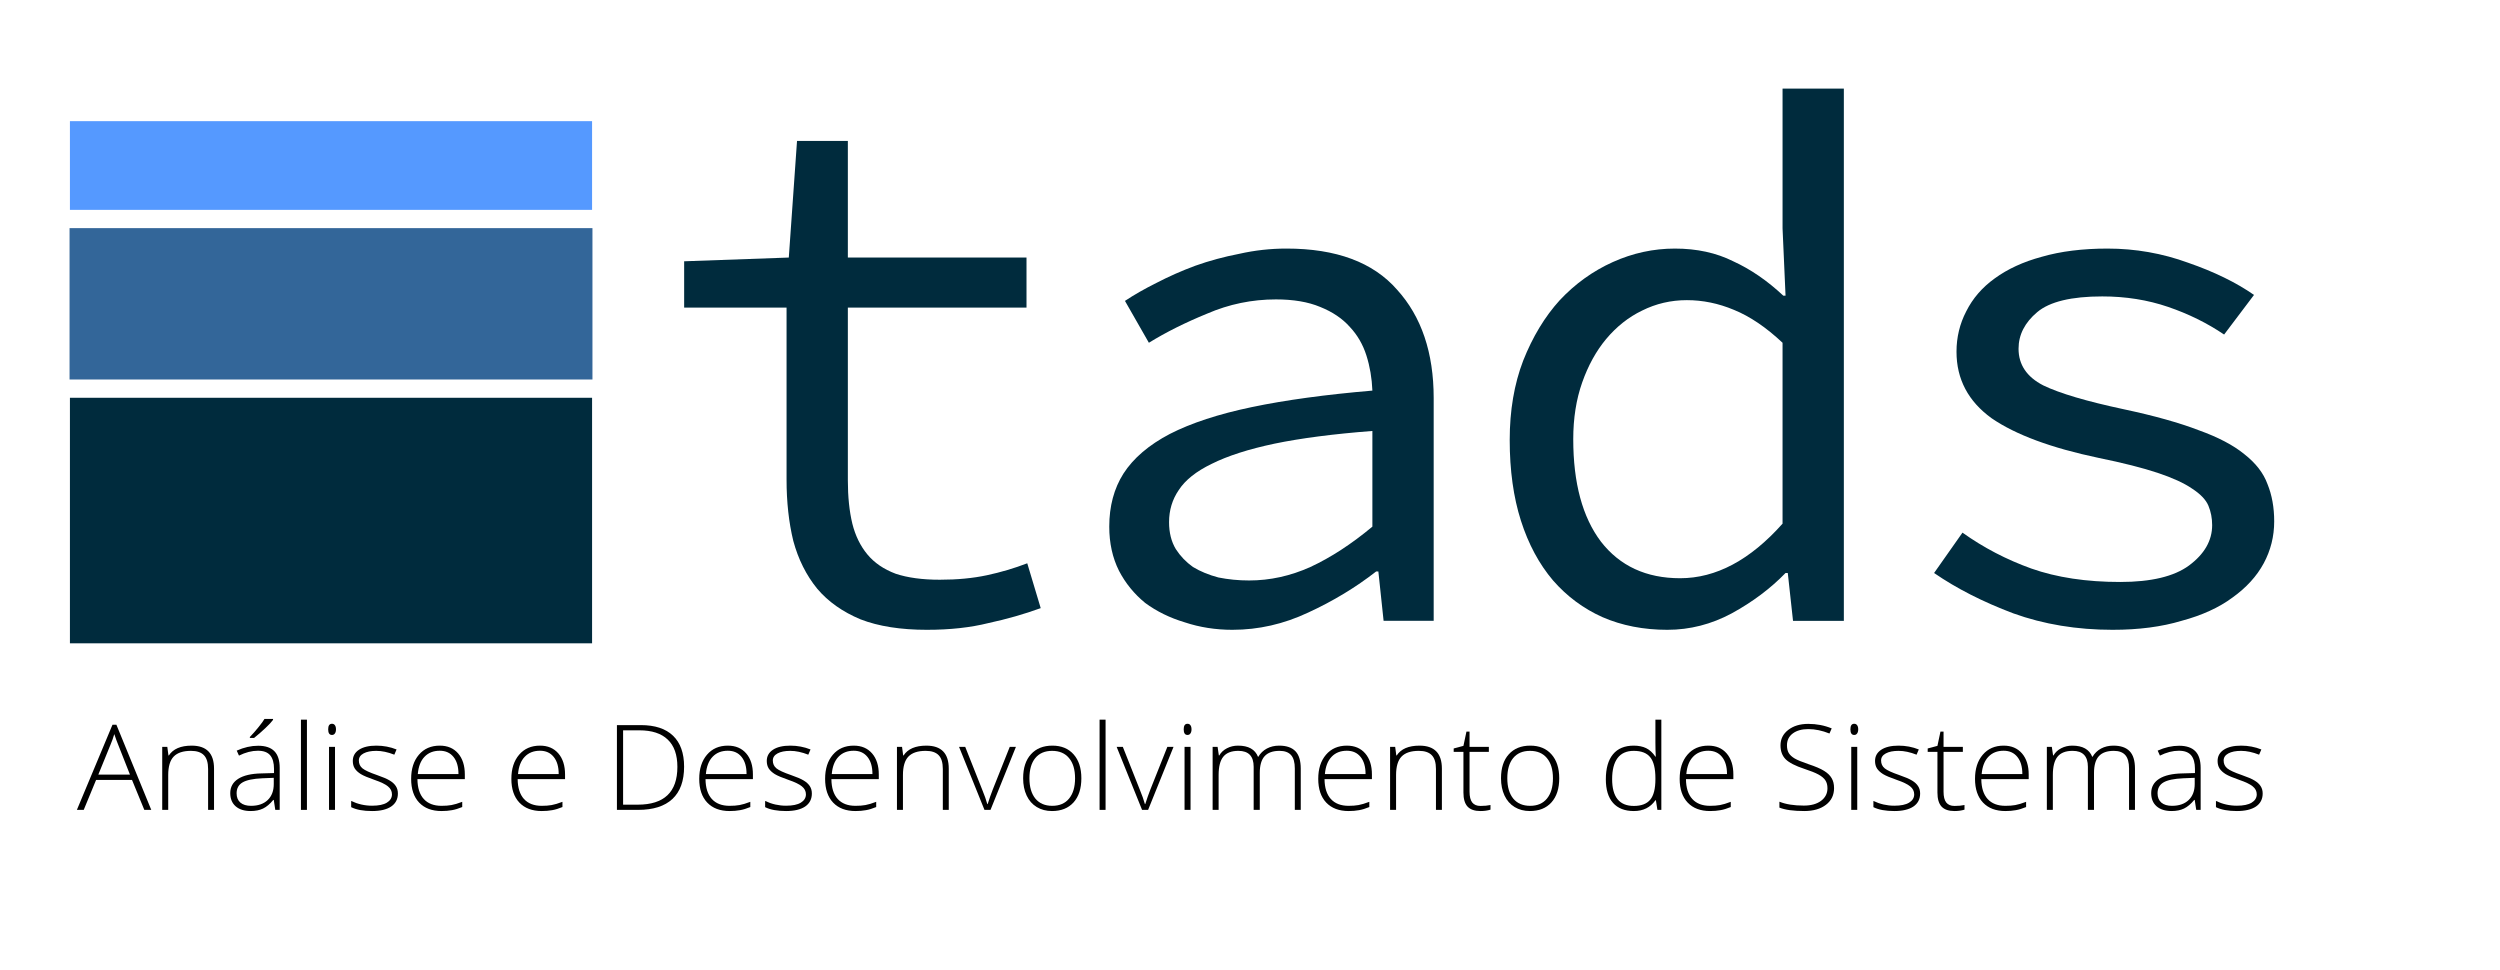
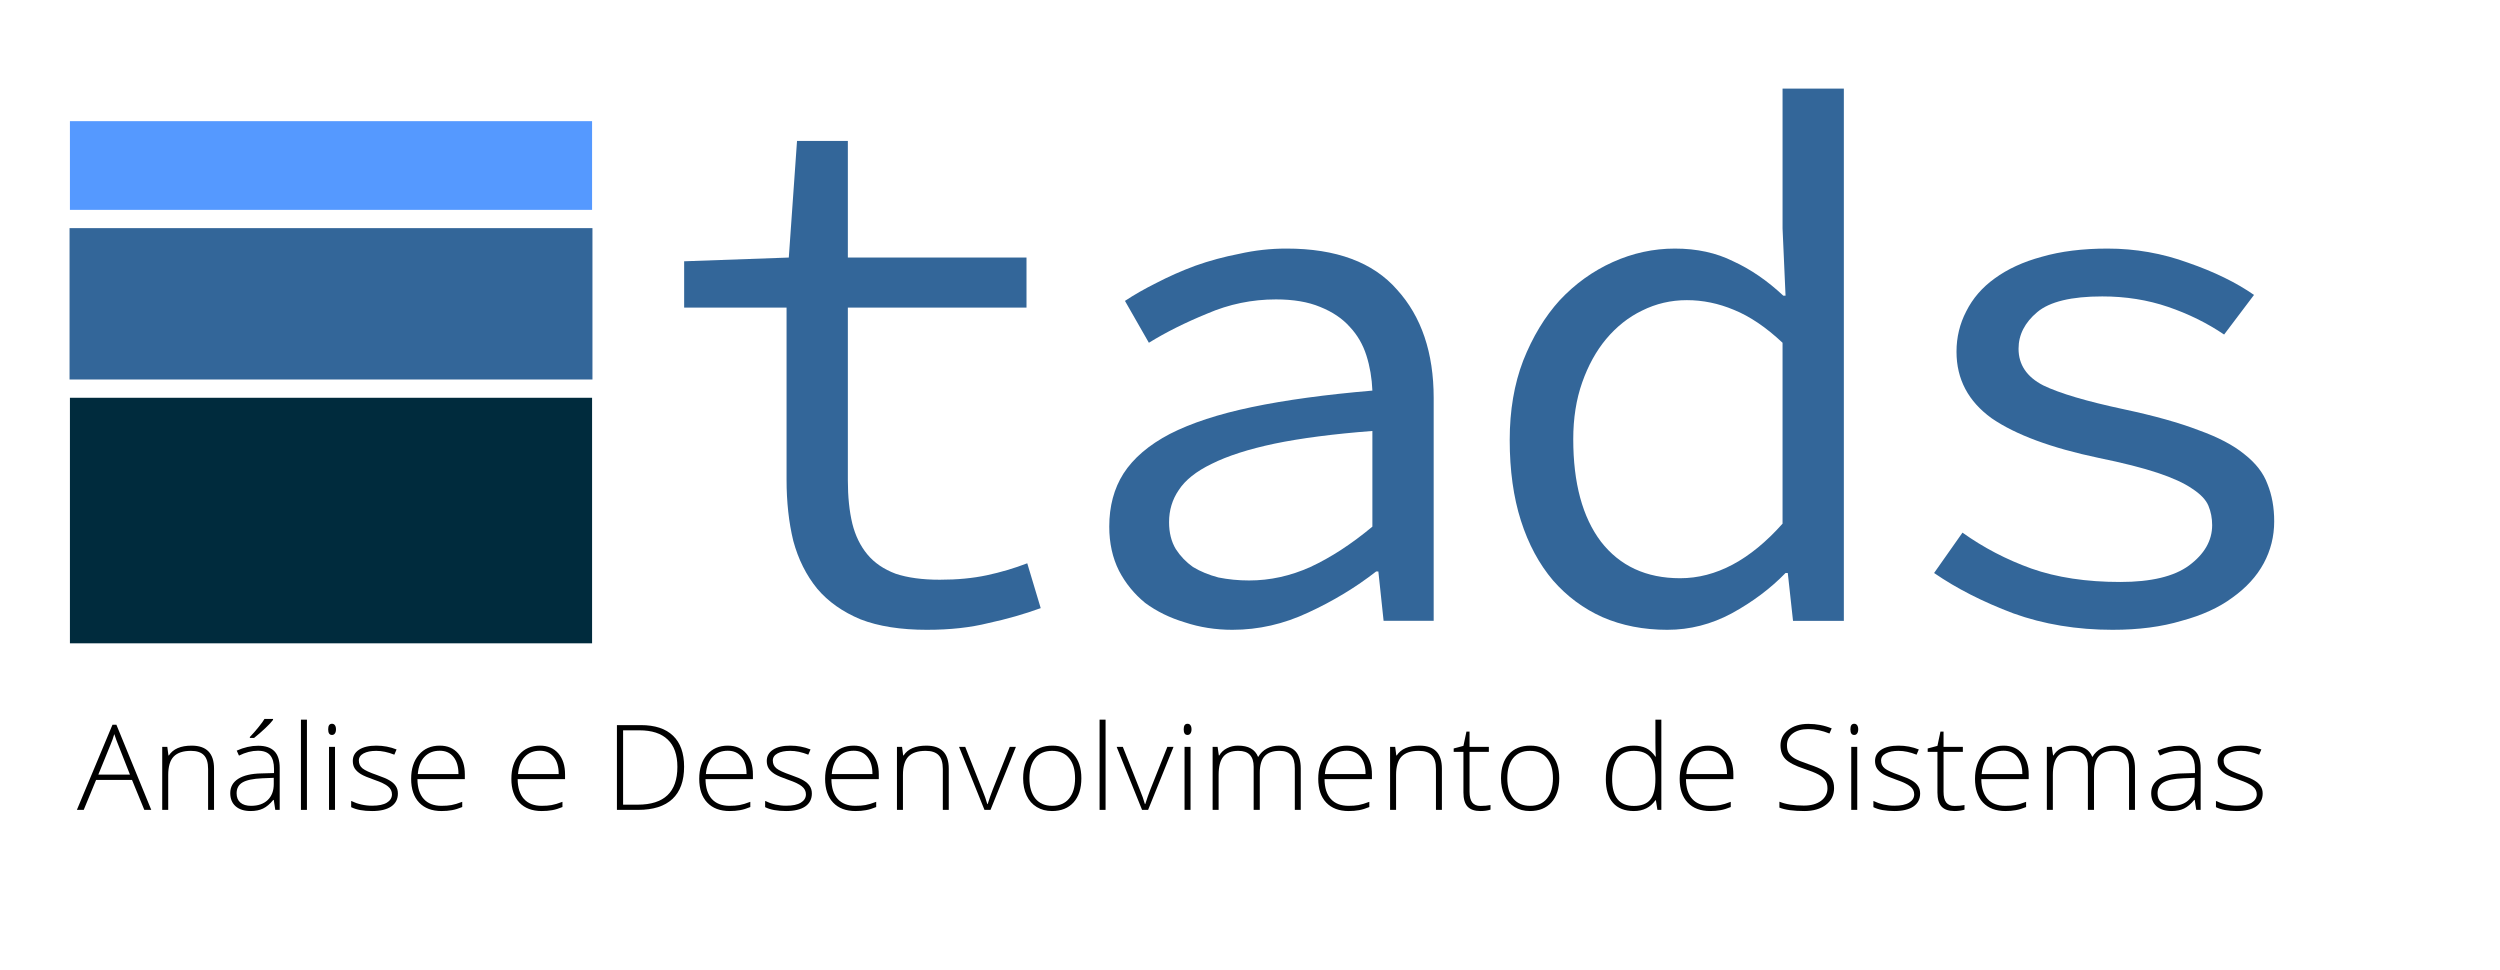
<svg xmlns="http://www.w3.org/2000/svg" width="165mm" height="64mm" id="svg3717" version="1.1">
  <defs id="defs3719" />
  <g id="layer1" transform="translate(0,-825.5911)">
-     <g transform="matrix(1.081782,0,0,1.081782,-734.4209,536.6455)" id="text3706" style="font-style:normal;font-variant:normal;font-weight:normal;font-stretch:normal;font-size:172.37px;line-height:125%;font-family:Sans;-inkscape-font-specification:'Source Code Pro Semi-Light';text-align:start;letter-spacing:0px;word-spacing:0px;writing-mode:lr-tb;text-anchor:start;fill:#002b3d;fill-opacity:1;stroke:none">
-       <path id="path3711" style="font-variant:normal;font-stretch:normal;font-family:'Source Code Pro';-inkscape-font-specification:'Source Code Pro Semi-Light';fill:#002b3d" d="m 892.677,412.33 c -6.09,-1e-5 -11.204,-0.804 -15.341,-2.413 -4.137,-1.724 -7.469,-4.079 -9.997,-7.067 -2.528,-3.103 -4.367,-6.78 -5.516,-11.032 -1.034,-4.252 -1.551,-8.963 -1.551,-14.134 l 0,-39.645 -23.615,0 0,-10.687 24.132,-0.862 1.896,-26.89 11.721,0 0,26.89 41.196,0 0,11.549 -41.196,0 0,39.817 c -5e-5,3.792 0.345,7.125 1.034,9.997 0.689,2.758 1.839,5.114 3.447,7.067 1.609,1.954 3.792,3.447 6.55,4.482 2.758,0.919 6.148,1.379 10.17,1.379 4.022,10e-6 7.642,-0.345 10.859,-1.034 3.217,-0.689 6.32,-1.609 9.308,-2.758 l 3.103,10.342 c -3.792,1.379 -7.814,2.528 -12.066,3.447 -4.137,1.034 -8.848,1.551 -14.134,1.551" />
-       <path id="path3713" style="font-variant:normal;font-stretch:normal;font-family:'Source Code Pro';-inkscape-font-specification:'Source Code Pro Semi-Light';fill:#002b3d" d="m 963.126,412.33 c -3.907,-1e-5 -7.584,-0.575 -11.032,-1.724 -3.447,-1.034 -6.493,-2.528 -9.136,-4.482 -2.528,-2.068 -4.539,-4.539 -6.033,-7.412 -1.494,-2.988 -2.241,-6.378 -2.241,-10.17 -10e-6,-4.711 1.092,-8.791 3.275,-12.238 2.298,-3.562 5.861,-6.607 10.687,-9.136 4.941,-2.528 11.261,-4.596 18.961,-6.205 7.699,-1.609 16.95,-2.873 27.752,-3.792 -0.115,-2.873 -0.575,-5.573 -1.379,-8.101 -0.804,-2.528 -2.069,-4.711 -3.792,-6.55 -1.724,-1.953 -4.022,-3.505 -6.895,-4.654 -2.758,-1.149 -6.148,-1.724 -10.17,-1.724 -5.516,7e-5 -10.802,1.092 -15.858,3.275 -5.056,2.069 -9.538,4.309 -13.445,6.722 l -5.516,-9.653 c 2.068,-1.379 4.482,-2.758 7.24,-4.137 2.873,-1.494 5.861,-2.815 8.963,-3.965 3.218,-1.149 6.607,-2.068 10.17,-2.758 3.562,-0.804 7.182,-1.207 10.859,-1.207 11.491,8e-5 19.995,3.16 25.511,9.48 5.631,6.205 8.446,14.537 8.446,24.994 l 0,51.366 -11.549,0 -1.207,-11.376 -0.517,0 c -4.712,3.677 -9.94,6.837 -15.686,9.48 -5.631,2.643 -11.434,3.965 -17.409,3.965 m 3.792,-11.376 c 4.826,10e-6 9.538,-1.034 14.134,-3.103 4.711,-2.183 9.48,-5.286 14.307,-9.308 l 0,-22.063 c -8.963,0.69 -16.49,1.666 -22.58,2.93 -5.976,1.264 -10.802,2.815 -14.479,4.654 -3.562,1.724 -6.09,3.735 -7.584,6.033 -1.494,2.183 -2.241,4.654 -2.241,7.412 -3e-5,2.413 0.517,4.482 1.551,6.205 1.034,1.609 2.356,2.988 3.965,4.137 1.724,1.034 3.677,1.839 5.861,2.413 2.298,0.46 4.654,0.689 7.067,0.689" />
-       <path id="path3715" style="font-variant:normal;font-stretch:normal;font-family:'Source Code Pro';-inkscape-font-specification:'Source Code Pro Semi-Light';fill:#002b3d" d="m 1063.394,412.33 c -5.516,-1e-5 -10.515,-0.977 -14.996,-2.93 -4.367,-1.954 -8.159,-4.769 -11.376,-8.446 -3.218,-3.792 -5.688,-8.389 -7.412,-13.79 -1.724,-5.401 -2.586,-11.606 -2.586,-18.616 0,-6.78 1.034,-12.87 3.103,-18.271 2.183,-5.516 4.999,-10.17 8.446,-13.962 3.562,-3.792 7.642,-6.722 12.238,-8.791 4.596,-2.068 9.365,-3.103 14.307,-3.103 5.056,8e-5 9.538,0.977 13.445,2.93 4.022,1.839 7.871,4.482 11.549,7.929 l 0.517,0 -0.689,-15.513 0,-32.233 14.134,0 0,122.727 -11.721,0 -1.207,-11.032 -0.517,0 c -3.447,3.562 -7.584,6.665 -12.411,9.308 -4.712,2.528 -9.653,3.792 -14.824,3.792 m 2.93,-11.894 c 8.274,10e-6 16.145,-4.194 23.615,-12.583 l 0,-41.713 c -3.792,-3.562 -7.527,-6.09 -11.204,-7.584 -3.562,-1.494 -7.182,-2.241 -10.859,-2.241 -3.677,7e-5 -7.125,0.804 -10.342,2.413 -3.103,1.494 -5.861,3.677 -8.274,6.55 -2.298,2.758 -4.137,6.09 -5.516,9.997 -1.379,3.907 -2.068,8.274 -2.068,13.1 0,10.112 2.126,17.984 6.378,23.615 4.367,5.631 10.457,8.446 18.271,8.446" />
-       <path id="path3717" style="font-variant:normal;font-stretch:normal;font-family:'Source Code Pro';-inkscape-font-specification:'Source Code Pro Semi-Light';fill:#002b3d" d="m 1166.076,412.33 c -8.274,-1e-5 -15.915,-1.264 -22.925,-3.792 -7.01,-2.643 -13.1,-5.746 -18.271,-9.308 l 6.55,-9.308 c 4.826,3.447 10.112,6.205 15.858,8.274 5.861,2.068 12.698,3.103 20.512,3.103 7.125,10e-6 12.411,-1.264 15.858,-3.792 3.562,-2.643 5.343,-5.746 5.343,-9.308 -10e-5,-1.609 -0.287,-3.103 -0.862,-4.482 -0.575,-1.379 -1.839,-2.7 -3.792,-3.965 -1.839,-1.264 -4.482,-2.471 -7.929,-3.62 -3.447,-1.149 -7.987,-2.298 -13.617,-3.447 -10.917,-2.298 -19.133,-5.343 -24.649,-9.136 -5.401,-3.907 -8.101,-9.021 -8.101,-15.341 0,-3.332 0.747,-6.435 2.241,-9.308 1.494,-2.988 3.677,-5.516 6.55,-7.584 2.988,-2.183 6.607,-3.85 10.859,-4.999 4.367,-1.264 9.423,-1.896 15.169,-1.896 6.435,8e-5 12.64,1.092 18.616,3.275 5.975,2.069 11.032,4.539 15.168,7.412 l -6.895,9.136 c -3.907,-2.643 -8.216,-4.769 -12.928,-6.378 -4.712,-1.609 -9.768,-2.413 -15.168,-2.413 -7.125,8e-5 -12.123,1.207 -14.996,3.62 -2.873,2.413 -4.309,5.229 -4.309,8.446 -1e-4,3.677 1.896,6.493 5.688,8.446 3.792,1.839 9.997,3.677 18.616,5.516 7.01,1.494 12.755,3.103 17.237,4.826 4.481,1.609 7.986,3.447 10.514,5.516 2.643,2.068 4.424,4.367 5.343,6.895 1.034,2.528 1.551,5.401 1.551,8.618 -10e-5,3.447 -0.804,6.665 -2.413,9.653 -1.609,2.988 -4.022,5.631 -7.239,7.929 -3.103,2.298 -7.01,4.079 -11.721,5.343 -4.597,1.379 -9.883,2.068 -15.858,2.068" />
+     <g transform="matrix(1.081782,0,0,1.081782,-734.4209,536.6455)" id="text3706" style="font-style:normal;font-variant:normal;font-weight:normal;font-stretch:normal;font-size:172.37px;line-height:125%;font-family:Sans;-inkscape-font-specification:'Source Code Pro Semi-Light';text-align:start;letter-spacing:0px;word-spacing:0px;writing-mode:lr-tb;text-anchor:start;fill:#336699;fill-opacity:1;stroke:none">
+       <path id="path3711" style="font-variant:normal;font-stretch:normal;font-family:'Source Code Pro';-inkscape-font-specification:'Source Code Pro Semi-Light';fill:#336699;fill-opacity:1" d="m 892.677,412.33 c -6.09,-1e-5 -11.204,-0.804 -15.341,-2.413 -4.137,-1.724 -7.469,-4.079 -9.997,-7.067 -2.528,-3.103 -4.367,-6.78 -5.516,-11.032 -1.034,-4.252 -1.551,-8.963 -1.551,-14.134 l 0,-39.645 -23.615,0 0,-10.687 24.132,-0.862 1.896,-26.89 11.721,0 0,26.89 41.196,0 0,11.549 -41.196,0 0,39.817 c -5e-5,3.792 0.345,7.125 1.034,9.997 0.689,2.758 1.839,5.114 3.447,7.067 1.609,1.954 3.792,3.447 6.55,4.482 2.758,0.919 6.148,1.379 10.17,1.379 4.022,10e-6 7.642,-0.345 10.859,-1.034 3.217,-0.689 6.32,-1.609 9.308,-2.758 l 3.103,10.342 c -3.792,1.379 -7.814,2.528 -12.066,3.447 -4.137,1.034 -8.848,1.551 -14.134,1.551" />
+       <path id="path3713" style="font-variant:normal;font-stretch:normal;font-family:'Source Code Pro';-inkscape-font-specification:'Source Code Pro Semi-Light';fill:#336699;fill-opacity:1" d="m 963.126,412.33 c -3.907,-1e-5 -7.584,-0.575 -11.032,-1.724 -3.447,-1.034 -6.493,-2.528 -9.136,-4.482 -2.528,-2.068 -4.539,-4.539 -6.033,-7.412 -1.494,-2.988 -2.241,-6.378 -2.241,-10.17 -10e-6,-4.711 1.092,-8.791 3.275,-12.238 2.298,-3.562 5.861,-6.607 10.687,-9.136 4.941,-2.528 11.261,-4.596 18.961,-6.205 7.699,-1.609 16.95,-2.873 27.752,-3.792 -0.115,-2.873 -0.575,-5.573 -1.379,-8.101 -0.804,-2.528 -2.069,-4.711 -3.792,-6.55 -1.724,-1.953 -4.022,-3.505 -6.895,-4.654 -2.758,-1.149 -6.148,-1.724 -10.17,-1.724 -5.516,7e-5 -10.802,1.092 -15.858,3.275 -5.056,2.069 -9.538,4.309 -13.445,6.722 l -5.516,-9.653 c 2.068,-1.379 4.482,-2.758 7.24,-4.137 2.873,-1.494 5.861,-2.815 8.963,-3.965 3.218,-1.149 6.607,-2.068 10.17,-2.758 3.562,-0.804 7.182,-1.207 10.859,-1.207 11.491,8e-5 19.995,3.16 25.511,9.48 5.631,6.205 8.446,14.537 8.446,24.994 l 0,51.366 -11.549,0 -1.207,-11.376 -0.517,0 c -4.712,3.677 -9.94,6.837 -15.686,9.48 -5.631,2.643 -11.434,3.965 -17.409,3.965 m 3.792,-11.376 c 4.826,10e-6 9.538,-1.034 14.134,-3.103 4.711,-2.183 9.48,-5.286 14.307,-9.308 l 0,-22.063 c -8.963,0.69 -16.49,1.666 -22.58,2.93 -5.976,1.264 -10.802,2.815 -14.479,4.654 -3.562,1.724 -6.09,3.735 -7.584,6.033 -1.494,2.183 -2.241,4.654 -2.241,7.412 -3e-5,2.413 0.517,4.482 1.551,6.205 1.034,1.609 2.356,2.988 3.965,4.137 1.724,1.034 3.677,1.839 5.861,2.413 2.298,0.46 4.654,0.689 7.067,0.689" />
+       <path id="path3715" style="font-variant:normal;font-stretch:normal;font-family:'Source Code Pro';-inkscape-font-specification:'Source Code Pro Semi-Light';fill:#336699;fill-opacity:1" d="m 1063.394,412.33 c -5.516,-1e-5 -10.515,-0.977 -14.996,-2.93 -4.367,-1.954 -8.159,-4.769 -11.376,-8.446 -3.218,-3.792 -5.688,-8.389 -7.412,-13.79 -1.724,-5.401 -2.586,-11.606 -2.586,-18.616 0,-6.78 1.034,-12.87 3.103,-18.271 2.183,-5.516 4.999,-10.17 8.446,-13.962 3.562,-3.792 7.642,-6.722 12.238,-8.791 4.596,-2.068 9.365,-3.103 14.307,-3.103 5.056,8e-5 9.538,0.977 13.445,2.93 4.022,1.839 7.871,4.482 11.549,7.929 l 0.517,0 -0.689,-15.513 0,-32.233 14.134,0 0,122.727 -11.721,0 -1.207,-11.032 -0.517,0 c -3.447,3.562 -7.584,6.665 -12.411,9.308 -4.712,2.528 -9.653,3.792 -14.824,3.792 m 2.93,-11.894 c 8.274,10e-6 16.145,-4.194 23.615,-12.583 l 0,-41.713 c -3.792,-3.562 -7.527,-6.09 -11.204,-7.584 -3.562,-1.494 -7.182,-2.241 -10.859,-2.241 -3.677,7e-5 -7.125,0.804 -10.342,2.413 -3.103,1.494 -5.861,3.677 -8.274,6.55 -2.298,2.758 -4.137,6.09 -5.516,9.997 -1.379,3.907 -2.068,8.274 -2.068,13.1 0,10.112 2.126,17.984 6.378,23.615 4.367,5.631 10.457,8.446 18.271,8.446" />
+       <path id="path3717" style="font-variant:normal;font-stretch:normal;font-family:'Source Code Pro';-inkscape-font-specification:'Source Code Pro Semi-Light';fill:#336699;fill-opacity:1" d="m 1166.076,412.33 c -8.274,-1e-5 -15.915,-1.264 -22.925,-3.792 -7.01,-2.643 -13.1,-5.746 -18.271,-9.308 l 6.55,-9.308 c 4.826,3.447 10.112,6.205 15.858,8.274 5.861,2.068 12.698,3.103 20.512,3.103 7.125,10e-6 12.411,-1.264 15.858,-3.792 3.562,-2.643 5.343,-5.746 5.343,-9.308 -10e-5,-1.609 -0.287,-3.103 -0.862,-4.482 -0.575,-1.379 -1.839,-2.7 -3.792,-3.965 -1.839,-1.264 -4.482,-2.471 -7.929,-3.62 -3.447,-1.149 -7.987,-2.298 -13.617,-3.447 -10.917,-2.298 -19.133,-5.343 -24.649,-9.136 -5.401,-3.907 -8.101,-9.021 -8.101,-15.341 0,-3.332 0.747,-6.435 2.241,-9.308 1.494,-2.988 3.677,-5.516 6.55,-7.584 2.988,-2.183 6.607,-3.85 10.859,-4.999 4.367,-1.264 9.423,-1.896 15.169,-1.896 6.435,8e-5 12.64,1.092 18.616,3.275 5.975,2.069 11.032,4.539 15.168,7.412 l -6.895,9.136 c -3.907,-2.643 -8.216,-4.769 -12.928,-6.378 -4.712,-1.609 -9.768,-2.413 -15.168,-2.413 -7.125,8e-5 -12.123,1.207 -14.996,3.62 -2.873,2.413 -4.309,5.229 -4.309,8.446 -1e-4,3.677 1.896,6.493 5.688,8.446 3.792,1.839 9.997,3.677 18.616,5.516 7.01,1.494 12.755,3.103 17.237,4.826 4.481,1.609 7.986,3.447 10.514,5.516 2.643,2.068 4.424,4.367 5.343,6.895 1.034,2.528 1.551,5.401 1.551,8.618 -10e-5,3.447 -0.804,6.665 -2.413,9.653 -1.609,2.988 -4.022,5.631 -7.239,7.929 -3.103,2.298 -7.01,4.079 -11.721,5.343 -4.597,1.379 -9.883,2.068 -15.858,2.068" />
    </g>
    <path style="font-style:normal;font-variant:normal;font-stretch:normal;font-size:144px;line-height:125%;font-family:'Source Code Pro';-inkscape-font-specification:'Source Code Pro Semi-Light';text-align:start;letter-spacing:0px;word-spacing:0px;writing-mode:lr-tb;text-anchor:start;fill:#5599ff;fill-opacity:1;stroke:none" d="m 17.443,855.815 0,22.125 130.25,0 0,-22.125 z" id="path4547" />
    <path style="font-style:normal;font-variant:normal;font-stretch:normal;font-size:144px;line-height:125%;font-family:'Source Code Pro';-inkscape-font-specification:'Source Code Pro Semi-Light';text-align:start;letter-spacing:0px;word-spacing:0px;writing-mode:lr-tb;text-anchor:start;fill:#002b3d;fill-opacity:1;stroke:none" d="m 17.443,924.815 0,61.25 130.25,0 0,-61.25 z" id="rect3744" />
    <path style="font-style:normal;font-variant:normal;font-stretch:normal;font-size:144px;line-height:125%;font-family:'Source Code Pro';-inkscape-font-specification:'Source Code Pro Semi-Light';text-align:start;letter-spacing:0px;word-spacing:0px;writing-mode:lr-tb;text-anchor:start;fill:#336699;fill-opacity:1;stroke:none" d="m 17.349,882.498 0,37.759 130.438,0 0,-37.759 z" id="rect3746" />
    <g transform="scale(1.021623,0.9788351)" style="font-style:normal;font-weight:normal;font-size:30.264px;line-height:125%;font-family:sans-serif;text-align:center;letter-spacing:0px;word-spacing:0px;text-anchor:middle;fill:#000000;fill-opacity:1;stroke:none;stroke-width:1px;stroke-linecap:butt;stroke-linejoin:miter;stroke-opacity:1" id="text4324">
      <path d="m 32.236,1042.21 -8.778,0 -3.015,7.625 -1.67,0 8.689,-21.693 0.961,0 8.512,21.693 -1.699,0 -3,-7.625 z m -8.231,-1.359 7.729,0 -2.941,-7.788 q -0.369,-0.916 -0.887,-2.542 -0.399,1.419 -0.872,2.571 l -3.029,7.758 z" style="font-style:normal;font-variant:normal;font-weight:300;font-stretch:normal;font-size:30.264px;line-height:125%;font-family:'Open Sans';-inkscape-font-specification:'Open Sans, Light';text-align:center;writing-mode:lr-tb;text-anchor:middle" id="path3344" />
      <path d="m 50.811,1049.835 0,-10.418 q 0,-2.424 -1.02,-3.517 -1.02,-1.108 -3.162,-1.108 -2.882,0 -4.226,1.463 -1.33,1.448 -1.33,4.714 l 0,8.867 -1.463,0 0,-16.063 1.241,0 0.281,2.202 0.089,0 q 1.566,-2.512 5.571,-2.512 5.468,0 5.468,5.867 l 0,10.507 -1.448,0 z" style="font-style:normal;font-variant:normal;font-weight:300;font-stretch:normal;font-size:30.264px;line-height:125%;font-family:'Open Sans';-inkscape-font-specification:'Open Sans, Light';text-align:center;writing-mode:lr-tb;text-anchor:middle" id="path3346" />
      <path d="m 67.214,1049.835 -0.369,-2.542 -0.118,0 q -1.212,1.552 -2.497,2.202 -1.271,0.635 -3.015,0.635 -2.364,0 -3.68,-1.212 -1.315,-1.212 -1.315,-3.354 0,-2.35 1.951,-3.65 1.965,-1.3 5.675,-1.374 l 3.059,-0.089 0,-1.064 q 0,-2.291 -0.931,-3.458 -0.931,-1.167 -3,-1.167 -2.231,0 -4.625,1.241 l -0.547,-1.271 q 2.645,-1.241 5.231,-1.241 2.645,0 3.946,1.374 1.315,1.374 1.315,4.285 l 0,10.684 -1.079,0 z m -5.911,-1.034 q 2.571,0 4.049,-1.463 1.493,-1.478 1.493,-4.093 l 0,-1.581 -2.808,0.118 q -3.384,0.163 -4.832,1.064 -1.433,0.887 -1.433,2.778 0,1.507 0.916,2.35 0.931,0.828 2.616,0.828 z M 61.008,1031.26 q 1.079,-1.167 2.128,-2.527 1.064,-1.374 1.448,-2.084 l 2.084,0 0,0.251 q -0.532,0.768 -1.818,2.039 -1.271,1.271 -2.808,2.557 l -1.034,0 0,-0.236 z" style="font-style:normal;font-variant:normal;font-weight:300;font-stretch:normal;font-size:30.264px;line-height:125%;font-family:'Open Sans';-inkscape-font-specification:'Open Sans, Light';text-align:center;writing-mode:lr-tb;text-anchor:middle" id="path3348" />
      <path d="m 74.943,1049.835 -1.463,0 0,-22.994 1.463,0 0,22.994 z" style="font-style:normal;font-variant:normal;font-weight:300;font-stretch:normal;font-size:30.264px;line-height:125%;font-family:'Open Sans';-inkscape-font-specification:'Open Sans, Light';text-align:center;writing-mode:lr-tb;text-anchor:middle" id="path3350" />
      <path d="m 81.8,1049.835 -1.463,0 0,-16.063 1.463,0 0,16.063 z m -1.67,-20.526 q 0,-1.419 0.931,-1.419 0.458,0 0.709,0.369 0.266,0.369 0.266,1.049 0,0.665 -0.266,1.049 -0.251,0.384 -0.709,0.384 -0.931,0 -0.931,-1.433 z" style="font-style:normal;font-variant:normal;font-weight:300;font-stretch:normal;font-size:30.264px;line-height:125%;font-family:'Open Sans';-inkscape-font-specification:'Open Sans, Light';text-align:center;writing-mode:lr-tb;text-anchor:middle" id="path3352" />
      <path d="m 97.153,1045.653 q 0,2.158 -1.64,3.325 -1.64,1.153 -4.655,1.153 -3.221,0 -5.113,-0.99 l 0,-1.581 q 2.424,1.212 5.113,1.212 2.379,0 3.606,-0.783 1.241,-0.798 1.241,-2.113 0,-1.212 -0.99,-2.039 -0.975,-0.828 -3.221,-1.626 -2.409,-0.872 -3.384,-1.492 -0.975,-0.635 -1.478,-1.419 -0.488,-0.798 -0.488,-1.936 0,-1.803 1.507,-2.852 1.522,-1.049 4.241,-1.049 2.601,0 4.936,0.975 l -0.547,1.33 q -2.364,-0.975 -4.389,-0.975 -1.965,0 -3.118,0.65 -1.153,0.65 -1.153,1.803 0,1.256 0.887,2.01 0.901,0.754 3.502,1.685 2.172,0.783 3.162,1.419 0.99,0.621 1.478,1.419 0.502,0.798 0.502,1.877 z" style="font-style:normal;font-variant:normal;font-weight:300;font-stretch:normal;font-size:30.264px;line-height:125%;font-family:'Open Sans';-inkscape-font-specification:'Open Sans, Light';text-align:center;writing-mode:lr-tb;text-anchor:middle" id="path3354" />
      <path d="m 107.808,1050.131 q -3.502,0 -5.468,-2.158 -1.951,-2.158 -1.951,-6.044 0,-3.842 1.892,-6.147 1.892,-2.32 5.098,-2.32 2.837,0 4.478,1.98 1.64,1.98 1.64,5.379 l 0,1.182 -11.571,0 q 0.03,3.31 1.537,5.054 1.522,1.744 4.345,1.744 1.374,0 2.409,-0.192 1.049,-0.192 2.645,-0.828 l 0,1.33 q -1.36,0.591 -2.512,0.798 -1.153,0.222 -2.542,0.222 z m -0.429,-15.369 q -2.32,0 -3.724,1.537 -1.404,1.522 -1.64,4.404 l 9.93,0 q 0,-2.793 -1.212,-4.359 -1.212,-1.581 -3.354,-1.581 z" style="font-style:normal;font-variant:normal;font-weight:300;font-stretch:normal;font-size:30.264px;line-height:125%;font-family:'Open Sans';-inkscape-font-specification:'Open Sans, Light';text-align:center;writing-mode:lr-tb;text-anchor:middle" id="path3356" />
      <path d="m 132.279,1050.131 q -3.502,0 -5.468,-2.158 -1.951,-2.158 -1.951,-6.044 0,-3.842 1.892,-6.147 1.892,-2.32 5.098,-2.32 2.837,0 4.478,1.98 1.64,1.98 1.64,5.379 l 0,1.182 -11.571,0 q 0.03,3.31 1.537,5.054 1.522,1.744 4.345,1.744 1.374,0 2.409,-0.192 1.049,-0.192 2.645,-0.828 l 0,1.33 q -1.36,0.591 -2.512,0.798 -1.153,0.222 -2.542,0.222 z m -0.429,-15.369 q -2.32,0 -3.724,1.537 -1.404,1.522 -1.64,4.404 l 9.93,0 q 0,-2.793 -1.212,-4.359 -1.212,-1.581 -3.354,-1.581 z" style="font-style:normal;font-variant:normal;font-weight:300;font-stretch:normal;font-size:30.264px;line-height:125%;font-family:'Open Sans';-inkscape-font-specification:'Open Sans, Light';text-align:center;writing-mode:lr-tb;text-anchor:middle" id="path3358" />
      <path d="m 167.036,1038.826 q 0,5.438 -2.852,8.231 -2.852,2.778 -8.379,2.778 l -5.172,0 0,-21.605 5.837,0 q 5.172,0 7.862,2.704 2.704,2.704 2.704,7.891 z m -1.64,0.059 q 0,-4.64 -2.364,-6.975 -2.35,-2.35 -6.916,-2.35 l -3.975,0 0,18.945 3.576,0 q 9.679,0 9.679,-9.62 z" style="font-style:normal;font-variant:normal;font-weight:300;font-stretch:normal;font-size:30.264px;line-height:125%;font-family:'Open Sans';-inkscape-font-specification:'Open Sans, Light';text-align:center;writing-mode:lr-tb;text-anchor:middle" id="path3360" />
      <path d="m 178.149,1050.131 q -3.502,0 -5.468,-2.158 -1.951,-2.158 -1.951,-6.044 0,-3.842 1.892,-6.147 1.892,-2.32 5.098,-2.32 2.837,0 4.478,1.98 1.64,1.98 1.64,5.379 l 0,1.182 -11.571,0 q 0.03,3.31 1.537,5.054 1.522,1.744 4.345,1.744 1.374,0 2.409,-0.192 1.049,-0.192 2.645,-0.828 l 0,1.33 q -1.36,0.591 -2.512,0.798 -1.153,0.222 -2.542,0.222 z M 177.72,1034.762 q -2.32,0 -3.724,1.537 -1.404,1.522 -1.64,4.404 l 9.93,0 q 0,-2.793 -1.212,-4.359 -1.212,-1.581 -3.354,-1.581 z" style="font-style:normal;font-variant:normal;font-weight:300;font-stretch:normal;font-size:30.264px;line-height:125%;font-family:'Open Sans';-inkscape-font-specification:'Open Sans, Light';text-align:center;writing-mode:lr-tb;text-anchor:middle" id="path3362" />
      <path d="m 198.231,1045.653 q 0,2.158 -1.64,3.325 -1.64,1.153 -4.655,1.153 -3.221,0 -5.113,-0.99 l 0,-1.581 q 2.424,1.212 5.113,1.212 2.379,0 3.606,-0.783 1.241,-0.798 1.241,-2.113 0,-1.212 -0.99,-2.039 -0.975,-0.828 -3.221,-1.626 -2.409,-0.872 -3.384,-1.492 -0.975,-0.635 -1.478,-1.419 -0.488,-0.798 -0.488,-1.936 0,-1.803 1.507,-2.852 1.522,-1.049 4.241,-1.049 2.601,0 4.936,0.975 l -0.547,1.33 q -2.364,-0.975 -4.389,-0.975 -1.965,0 -3.118,0.65 -1.153,0.65 -1.153,1.803 0,1.256 0.887,2.01 0.901,0.754 3.502,1.685 2.172,0.783 3.162,1.419 0.99,0.621 1.478,1.419 0.502,0.798 0.502,1.877 z" style="font-style:normal;font-variant:normal;font-weight:300;font-stretch:normal;font-size:30.264px;line-height:125%;font-family:'Open Sans';-inkscape-font-specification:'Open Sans, Light';text-align:center;writing-mode:lr-tb;text-anchor:middle" id="path3364" />
      <path d="m 208.886,1050.131 q -3.502,0 -5.468,-2.158 -1.951,-2.158 -1.951,-6.044 0,-3.842 1.892,-6.147 1.892,-2.32 5.098,-2.32 2.837,0 4.478,1.98 1.64,1.98 1.64,5.379 l 0,1.182 -11.571,0 q 0.03,3.31 1.537,5.054 1.522,1.744 4.345,1.744 1.374,0 2.409,-0.192 1.049,-0.192 2.645,-0.828 l 0,1.33 q -1.36,0.591 -2.512,0.798 -1.153,0.222 -2.542,0.222 z m -0.429,-15.369 q -2.32,0 -3.724,1.537 -1.404,1.522 -1.64,4.404 l 9.93,0 q 0,-2.793 -1.212,-4.359 -1.212,-1.581 -3.354,-1.581 z" style="font-style:normal;font-variant:normal;font-weight:300;font-stretch:normal;font-size:30.264px;line-height:125%;font-family:'Open Sans';-inkscape-font-specification:'Open Sans, Light';text-align:center;writing-mode:lr-tb;text-anchor:middle" id="path3366" />
      <path d="m 230.209,1049.835 0,-10.418 q 0,-2.424 -1.02,-3.517 -1.02,-1.108 -3.162,-1.108 -2.882,0 -4.226,1.463 -1.33,1.448 -1.33,4.714 l 0,8.867 -1.463,0 0,-16.063 1.241,0 0.281,2.202 0.089,0 q 1.566,-2.512 5.571,-2.512 5.468,0 5.468,5.867 l 0,10.507 -1.448,0 z" style="font-style:normal;font-variant:normal;font-weight:300;font-stretch:normal;font-size:30.264px;line-height:125%;font-family:'Open Sans';-inkscape-font-specification:'Open Sans, Light';text-align:center;writing-mode:lr-tb;text-anchor:middle" id="path3368" />
      <path d="m 240.376,1049.835 -6.207,-16.063 1.507,0 4.152,10.921 q 0.828,2.098 1.241,3.665 l 0.089,0 q 0.606,-2.01 1.241,-3.694 l 4.152,-10.891 1.507,0 -6.207,16.063 -1.478,0 z" style="font-style:normal;font-variant:normal;font-weight:300;font-stretch:normal;font-size:30.264px;line-height:125%;font-family:'Open Sans';-inkscape-font-specification:'Open Sans, Light';text-align:center;writing-mode:lr-tb;text-anchor:middle" id="path3370" />
      <path d="m 264.035,1041.782 q 0,3.931 -1.906,6.147 -1.906,2.202 -5.261,2.202 -2.113,0 -3.724,-1.02 -1.611,-1.02 -2.468,-2.926 -0.857,-1.906 -0.857,-4.404 0,-3.931 1.906,-6.118 1.906,-2.202 5.231,-2.202 3.31,0 5.187,2.231 1.892,2.217 1.892,6.088 z m -12.679,0 q 0,3.31 1.448,5.172 1.463,1.847 4.123,1.847 2.66,0 4.108,-1.847 1.463,-1.862 1.463,-5.172 0,-3.325 -1.478,-5.157 -1.463,-1.832 -4.123,-1.832 -2.66,0 -4.108,1.832 -1.433,1.818 -1.433,5.157 z" style="font-style:normal;font-variant:normal;font-weight:300;font-stretch:normal;font-size:30.264px;line-height:125%;font-family:'Open Sans';-inkscape-font-specification:'Open Sans, Light';text-align:center;writing-mode:lr-tb;text-anchor:middle" id="path3372" />
      <path d="m 269.946,1049.835 -1.463,0 0,-22.994 1.463,0 0,22.994 z" style="font-style:normal;font-variant:normal;font-weight:300;font-stretch:normal;font-size:30.264px;line-height:125%;font-family:'Open Sans';-inkscape-font-specification:'Open Sans, Light';text-align:center;writing-mode:lr-tb;text-anchor:middle" id="path3374" />
      <path d="m 278.857,1049.835 -6.207,-16.063 1.507,0 4.152,10.921 q 0.828,2.098 1.241,3.665 l 0.089,0 q 0.606,-2.01 1.241,-3.694 l 4.152,-10.891 1.507,0 -6.207,16.063 -1.478,0 z" style="font-style:normal;font-variant:normal;font-weight:300;font-stretch:normal;font-size:30.264px;line-height:125%;font-family:'Open Sans';-inkscape-font-specification:'Open Sans, Light';text-align:center;writing-mode:lr-tb;text-anchor:middle" id="path3376" />
      <path d="m 290.694,1049.835 -1.463,0 0,-16.063 1.463,0 0,16.063 z m -1.67,-20.526 q 0,-1.419 0.931,-1.419 0.458,0 0.709,0.369 0.266,0.369 0.266,1.049 0,0.665 -0.266,1.049 -0.251,0.384 -0.709,0.384 -0.931,0 -0.931,-1.433 z" style="font-style:normal;font-variant:normal;font-weight:300;font-stretch:normal;font-size:30.264px;line-height:125%;font-family:'Open Sans';-inkscape-font-specification:'Open Sans, Light';text-align:center;writing-mode:lr-tb;text-anchor:middle" id="path3378" />
      <path d="m 316.155,1049.835 0,-10.536 q 0,-2.35 -0.916,-3.428 -0.916,-1.079 -2.808,-1.079 -2.468,0 -3.65,1.359 -1.182,1.359 -1.182,4.271 l 0,9.413 -1.493,0 0,-10.98 q 0,-4.064 -3.724,-4.064 -2.527,0 -3.68,1.478 -1.153,1.463 -1.153,4.699 l 0,8.867 -1.463,0 0,-16.063 1.212,0 0.31,2.202 0.089,0 q 0.665,-1.197 1.892,-1.847 1.227,-0.665 2.704,-0.665 3.798,0 4.877,2.852 l 0.059,0 q 0.783,-1.374 2.098,-2.113 1.33,-0.739 3.015,-0.739 2.63,0 3.946,1.404 1.315,1.404 1.315,4.463 l 0,10.507 -1.448,0 z" style="font-style:normal;font-variant:normal;font-weight:300;font-stretch:normal;font-size:30.264px;line-height:125%;font-family:'Open Sans';-inkscape-font-specification:'Open Sans, Light';text-align:center;writing-mode:lr-tb;text-anchor:middle" id="path3380" />
      <path d="m 329.292,1050.131 q -3.502,0 -5.468,-2.158 -1.951,-2.158 -1.951,-6.044 0,-3.842 1.892,-6.147 1.892,-2.32 5.098,-2.32 2.837,0 4.478,1.98 1.64,1.98 1.64,5.379 l 0,1.182 -11.571,0 q 0.029,3.31 1.537,5.054 1.522,1.744 4.345,1.744 1.374,0 2.409,-0.192 1.049,-0.192 2.645,-0.828 l 0,1.33 q -1.36,0.591 -2.512,0.798 -1.153,0.222 -2.542,0.222 z m -0.429,-15.369 q -2.32,0 -3.724,1.537 -1.404,1.522 -1.64,4.404 l 9.93,0 q 0,-2.793 -1.212,-4.359 -1.212,-1.581 -3.354,-1.581 z" style="font-style:normal;font-variant:normal;font-weight:300;font-stretch:normal;font-size:30.264px;line-height:125%;font-family:'Open Sans';-inkscape-font-specification:'Open Sans, Light';text-align:center;writing-mode:lr-tb;text-anchor:middle" id="path3382" />
      <path d="m 350.616,1049.835 0,-10.418 q 0,-2.424 -1.02,-3.517 -1.02,-1.108 -3.162,-1.108 -2.882,0 -4.226,1.463 -1.33,1.448 -1.33,4.714 l 0,8.867 -1.463,0 0,-16.063 1.241,0 0.281,2.202 0.089,0 q 1.566,-2.512 5.571,-2.512 5.468,0 5.468,5.867 l 0,10.507 -1.448,0 z" style="font-style:normal;font-variant:normal;font-weight:300;font-stretch:normal;font-size:30.264px;line-height:125%;font-family:'Open Sans';-inkscape-font-specification:'Open Sans, Light';text-align:center;writing-mode:lr-tb;text-anchor:middle" id="path3384" />
      <path d="m 361.507,1048.83 q 1.389,0 2.424,-0.236 l 0,1.182 q -1.064,0.355 -2.453,0.355 -2.128,0 -3.148,-1.138 -1.005,-1.138 -1.005,-3.576 l 0,-10.374 -2.379,0 0,-0.857 2.379,-0.665 0.739,-3.635 0.754,0 0,3.886 4.714,0 0,1.271 -4.714,0 0,10.167 q 0,1.847 0.65,2.734 0.65,0.887 2.039,0.887 z" style="font-style:normal;font-variant:normal;font-weight:300;font-stretch:normal;font-size:30.264px;line-height:125%;font-family:'Open Sans';-inkscape-font-specification:'Open Sans, Light';text-align:center;writing-mode:lr-tb;text-anchor:middle" id="path3386" />
      <path d="m 380.718,1041.782 q 0,3.931 -1.906,6.147 -1.906,2.202 -5.261,2.202 -2.113,0 -3.724,-1.02 -1.611,-1.02 -2.468,-2.926 -0.857,-1.906 -0.857,-4.404 0,-3.931 1.906,-6.118 1.906,-2.202 5.231,-2.202 3.31,0 5.187,2.231 1.892,2.217 1.892,6.088 z m -12.679,0 q 0,3.31 1.448,5.172 1.463,1.847 4.123,1.847 2.66,0 4.108,-1.847 1.463,-1.862 1.463,-5.172 0,-3.325 -1.478,-5.157 -1.463,-1.832 -4.123,-1.832 -2.66,0 -4.108,1.832 -1.433,1.818 -1.433,5.157 z" style="font-style:normal;font-variant:normal;font-weight:300;font-stretch:normal;font-size:30.264px;line-height:125%;font-family:'Open Sans';-inkscape-font-specification:'Open Sans, Light';text-align:center;writing-mode:lr-tb;text-anchor:middle" id="path3388" />
      <path d="m 398.909,1033.462 q 1.744,0 3.015,0.635 1.271,0.635 2.276,2.172 l 0.089,0 q -0.089,-1.862 -0.089,-3.65 l 0,-5.778 1.448,0 0,22.994 -0.961,0 -0.369,-2.453 -0.118,0 q -1.832,2.749 -5.261,2.749 -3.325,0 -5.083,-2.069 -1.759,-2.069 -1.759,-6.029 0,-4.167 1.744,-6.369 1.744,-2.202 5.069,-2.202 z m 0,1.33 q -2.63,0 -3.96,1.847 -1.315,1.847 -1.315,5.364 0,6.827 5.305,6.827 2.719,0 3.99,-1.581 1.271,-1.581 1.271,-5.216 l 0,-0.251 q 0,-3.724 -1.256,-5.349 -1.241,-1.64 -4.034,-1.64 z" style="font-style:normal;font-variant:normal;font-weight:300;font-stretch:normal;font-size:30.264px;line-height:125%;font-family:'Open Sans';-inkscape-font-specification:'Open Sans, Light';text-align:center;writing-mode:lr-tb;text-anchor:middle" id="path3390" />
      <path d="m 417.543,1050.131 q -3.502,0 -5.468,-2.158 -1.951,-2.158 -1.951,-6.044 0,-3.842 1.892,-6.147 1.892,-2.32 5.098,-2.32 2.837,0 4.478,1.98 1.64,1.98 1.64,5.379 l 0,1.182 -11.571,0 q 0.03,3.31 1.537,5.054 1.522,1.744 4.345,1.744 1.374,0 2.409,-0.192 1.049,-0.192 2.645,-0.828 l 0,1.33 q -1.36,0.591 -2.512,0.798 -1.153,0.222 -2.542,0.222 z m -0.429,-15.369 q -2.32,0 -3.724,1.537 -1.404,1.522 -1.64,4.404 l 9.93,0 q 0,-2.793 -1.212,-4.359 -1.212,-1.581 -3.354,-1.581 z" style="font-style:normal;font-variant:normal;font-weight:300;font-stretch:normal;font-size:30.264px;line-height:125%;font-family:'Open Sans';-inkscape-font-specification:'Open Sans, Light';text-align:center;writing-mode:lr-tb;text-anchor:middle" id="path3392" />
      <path d="m 447.822,1044.264 q 0,2.704 -1.995,4.285 -1.98,1.581 -5.276,1.581 -3.96,0 -6.074,-0.872 l 0,-1.507 q 2.335,0.99 5.955,0.99 2.66,0 4.212,-1.212 1.566,-1.226 1.566,-3.207 0,-1.226 -0.517,-2.025 -0.517,-0.813 -1.685,-1.478 -1.167,-0.665 -3.428,-1.433 -3.31,-1.138 -4.581,-2.453 -1.256,-1.33 -1.256,-3.532 0,-2.424 1.892,-3.946 1.906,-1.537 4.891,-1.537 3.044,0 5.719,1.153 l -0.547,1.3 q -2.689,-1.123 -5.143,-1.123 -2.394,0 -3.813,1.108 -1.419,1.108 -1.419,3.015 0,1.197 0.429,1.965 0.443,0.768 1.433,1.389 0.99,0.606 3.399,1.463 2.527,0.872 3.798,1.699 1.271,0.813 1.847,1.862 0.591,1.034 0.591,2.512 z" style="font-style:normal;font-variant:normal;font-weight:300;font-stretch:normal;font-size:30.264px;line-height:125%;font-family:'Open Sans';-inkscape-font-specification:'Open Sans, Light';text-align:center;writing-mode:lr-tb;text-anchor:middle" id="path3394" />
      <path d="m 453.482,1049.835 -1.463,0 0,-16.063 1.463,0 0,16.063 z m -1.67,-20.526 q 0,-1.419 0.931,-1.419 0.458,0 0.709,0.369 0.266,0.369 0.266,1.049 0,0.665 -0.266,1.049 -0.251,0.384 -0.709,0.384 -0.931,0 -0.931,-1.433 z" style="font-style:normal;font-variant:normal;font-weight:300;font-stretch:normal;font-size:30.264px;line-height:125%;font-family:'Open Sans';-inkscape-font-specification:'Open Sans, Light';text-align:center;writing-mode:lr-tb;text-anchor:middle" id="path3396" />
      <path d="m 468.836,1045.653 q 0,2.158 -1.64,3.325 -1.64,1.153 -4.655,1.153 -3.221,0 -5.113,-0.99 l 0,-1.581 q 2.424,1.212 5.113,1.212 2.379,0 3.606,-0.783 1.241,-0.798 1.241,-2.113 0,-1.212 -0.99,-2.039 -0.975,-0.828 -3.221,-1.626 -2.409,-0.872 -3.384,-1.492 -0.975,-0.635 -1.478,-1.419 -0.488,-0.798 -0.488,-1.936 0,-1.803 1.507,-2.852 1.522,-1.049 4.241,-1.049 2.601,0 4.936,0.975 l -0.547,1.33 q -2.364,-0.975 -4.389,-0.975 -1.965,0 -3.118,0.65 -1.153,0.65 -1.153,1.803 0,1.256 0.887,2.01 0.901,0.754 3.502,1.685 2.172,0.783 3.162,1.419 0.99,0.621 1.478,1.419 0.502,0.798 0.502,1.877 z" style="font-style:normal;font-variant:normal;font-weight:300;font-stretch:normal;font-size:30.264px;line-height:125%;font-family:'Open Sans';-inkscape-font-specification:'Open Sans, Light';text-align:center;writing-mode:lr-tb;text-anchor:middle" id="path3398" />
      <path d="m 477.244,1048.83 q 1.389,0 2.424,-0.236 l 0,1.182 q -1.064,0.355 -2.453,0.355 -2.128,0 -3.148,-1.138 -1.005,-1.138 -1.005,-3.576 l 0,-10.374 -2.379,0 0,-0.857 2.379,-0.665 0.739,-3.635 0.754,0 0,3.886 4.714,0 0,1.271 -4.714,0 0,10.167 q 0,1.847 0.65,2.734 0.65,0.887 2.039,0.887 z" style="font-style:normal;font-variant:normal;font-weight:300;font-stretch:normal;font-size:30.264px;line-height:125%;font-family:'Open Sans';-inkscape-font-specification:'Open Sans, Light';text-align:center;writing-mode:lr-tb;text-anchor:middle" id="path3400" />
      <path d="m 489.657,1050.131 q -3.502,0 -5.468,-2.158 -1.951,-2.158 -1.951,-6.044 0,-3.842 1.892,-6.147 1.892,-2.32 5.098,-2.32 2.837,0 4.478,1.98 1.64,1.98 1.64,5.379 l 0,1.182 -11.571,0 q 0.03,3.31 1.537,5.054 1.522,1.744 4.345,1.744 1.374,0 2.409,-0.192 1.049,-0.192 2.645,-0.828 l 0,1.33 q -1.36,0.591 -2.512,0.798 -1.153,0.222 -2.542,0.222 z m -0.429,-15.369 q -2.32,0 -3.724,1.537 -1.404,1.522 -1.64,4.404 l 9.93,0 q 0,-2.793 -1.212,-4.359 -1.212,-1.581 -3.354,-1.581 z" style="font-style:normal;font-variant:normal;font-weight:300;font-stretch:normal;font-size:30.264px;line-height:125%;font-family:'Open Sans';-inkscape-font-specification:'Open Sans, Light';text-align:center;writing-mode:lr-tb;text-anchor:middle" id="path3402" />
      <path d="m 519.847,1049.835 0,-10.536 q 0,-2.35 -0.916,-3.428 -0.916,-1.079 -2.808,-1.079 -2.468,0 -3.65,1.359 -1.182,1.359 -1.182,4.271 l 0,9.413 -1.493,0 0,-10.98 q 0,-4.064 -3.724,-4.064 -2.527,0 -3.68,1.478 -1.153,1.463 -1.153,4.699 l 0,8.867 -1.463,0 0,-16.063 1.212,0 0.31,2.202 0.089,0 q 0.665,-1.197 1.892,-1.847 1.227,-0.665 2.704,-0.665 3.798,0 4.877,2.852 l 0.059,0 q 0.783,-1.374 2.098,-2.113 1.33,-0.739 3.015,-0.739 2.63,0 3.946,1.404 1.315,1.404 1.315,4.463 l 0,10.507 -1.448,0 z" style="font-style:normal;font-variant:normal;font-weight:300;font-stretch:normal;font-size:30.264px;line-height:125%;font-family:'Open Sans';-inkscape-font-specification:'Open Sans, Light';text-align:center;writing-mode:lr-tb;text-anchor:middle" id="path3404" />
      <path d="m 536.25,1049.835 -0.369,-2.542 -0.118,0 q -1.212,1.552 -2.497,2.202 -1.271,0.635 -3.015,0.635 -2.364,0 -3.68,-1.212 -1.315,-1.212 -1.315,-3.354 0,-2.35 1.951,-3.65 1.965,-1.3 5.675,-1.374 l 3.059,-0.089 0,-1.064 q 0,-2.291 -0.931,-3.458 -0.931,-1.167 -3,-1.167 -2.231,0 -4.625,1.241 l -0.547,-1.271 q 2.645,-1.241 5.231,-1.241 2.645,0 3.946,1.374 1.315,1.374 1.315,4.285 l 0,10.684 -1.079,0 z m -5.911,-1.034 q 2.571,0 4.049,-1.463 1.493,-1.478 1.493,-4.093 l 0,-1.581 -2.808,0.118 q -3.384,0.163 -4.832,1.064 -1.433,0.887 -1.433,2.778 0,1.507 0.916,2.35 0.931,0.828 2.616,0.828 z" style="font-style:normal;font-variant:normal;font-weight:300;font-stretch:normal;font-size:30.264px;line-height:125%;font-family:'Open Sans';-inkscape-font-specification:'Open Sans, Light';text-align:center;writing-mode:lr-tb;text-anchor:middle" id="path3406" />
      <path d="m 552.476,1045.653 q 0,2.158 -1.64,3.325 -1.64,1.153 -4.655,1.153 -3.221,0 -5.113,-0.99 l 0,-1.581 q 2.424,1.212 5.113,1.212 2.379,0 3.606,-0.783 1.241,-0.798 1.241,-2.113 0,-1.212 -0.99,-2.039 -0.975,-0.828 -3.221,-1.626 -2.409,-0.872 -3.384,-1.492 -0.975,-0.635 -1.478,-1.419 -0.488,-0.798 -0.488,-1.936 0,-1.803 1.507,-2.852 1.522,-1.049 4.241,-1.049 2.601,0 4.936,0.975 l -0.547,1.33 q -2.364,-0.975 -4.389,-0.975 -1.965,0 -3.118,0.65 -1.153,0.65 -1.153,1.803 0,1.256 0.887,2.01 0.901,0.754 3.502,1.685 2.172,0.783 3.162,1.419 0.99,0.621 1.478,1.419 0.502,0.798 0.502,1.877 z" style="font-style:normal;font-variant:normal;font-weight:300;font-stretch:normal;font-size:30.264px;line-height:125%;font-family:'Open Sans';-inkscape-font-specification:'Open Sans, Light';text-align:center;writing-mode:lr-tb;text-anchor:middle" id="path3408" />
    </g>
  </g>
</svg>
